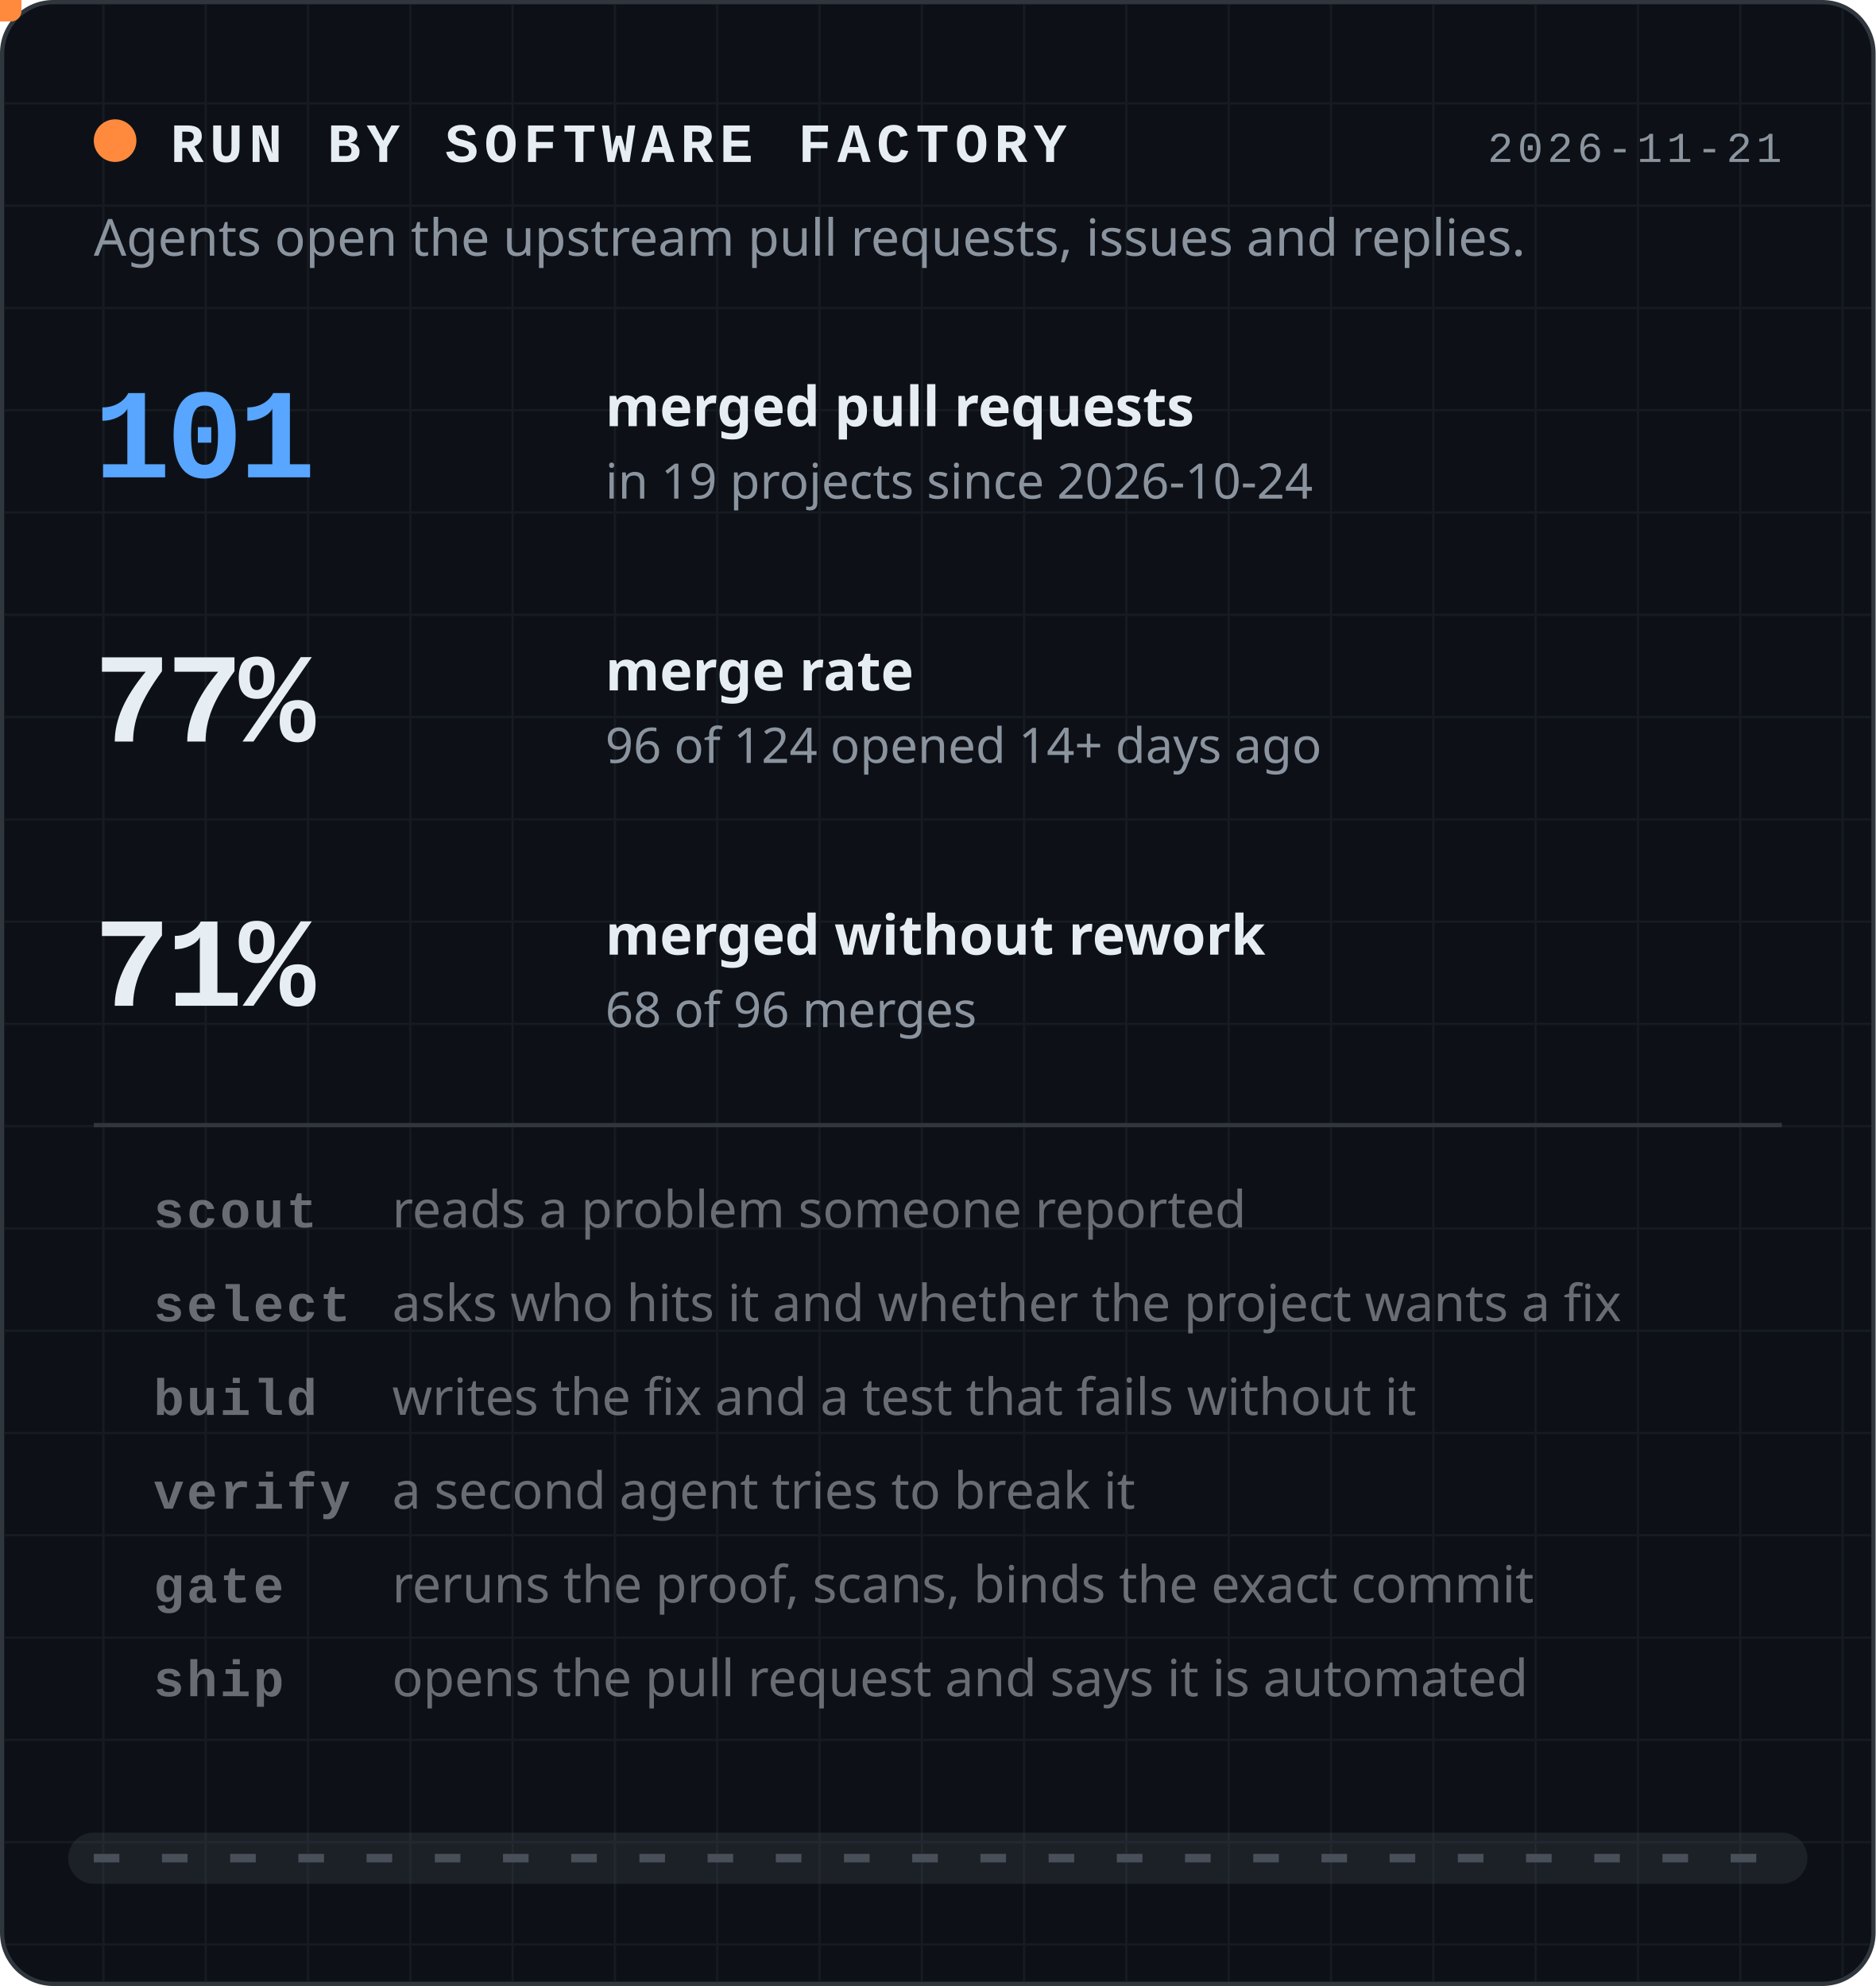
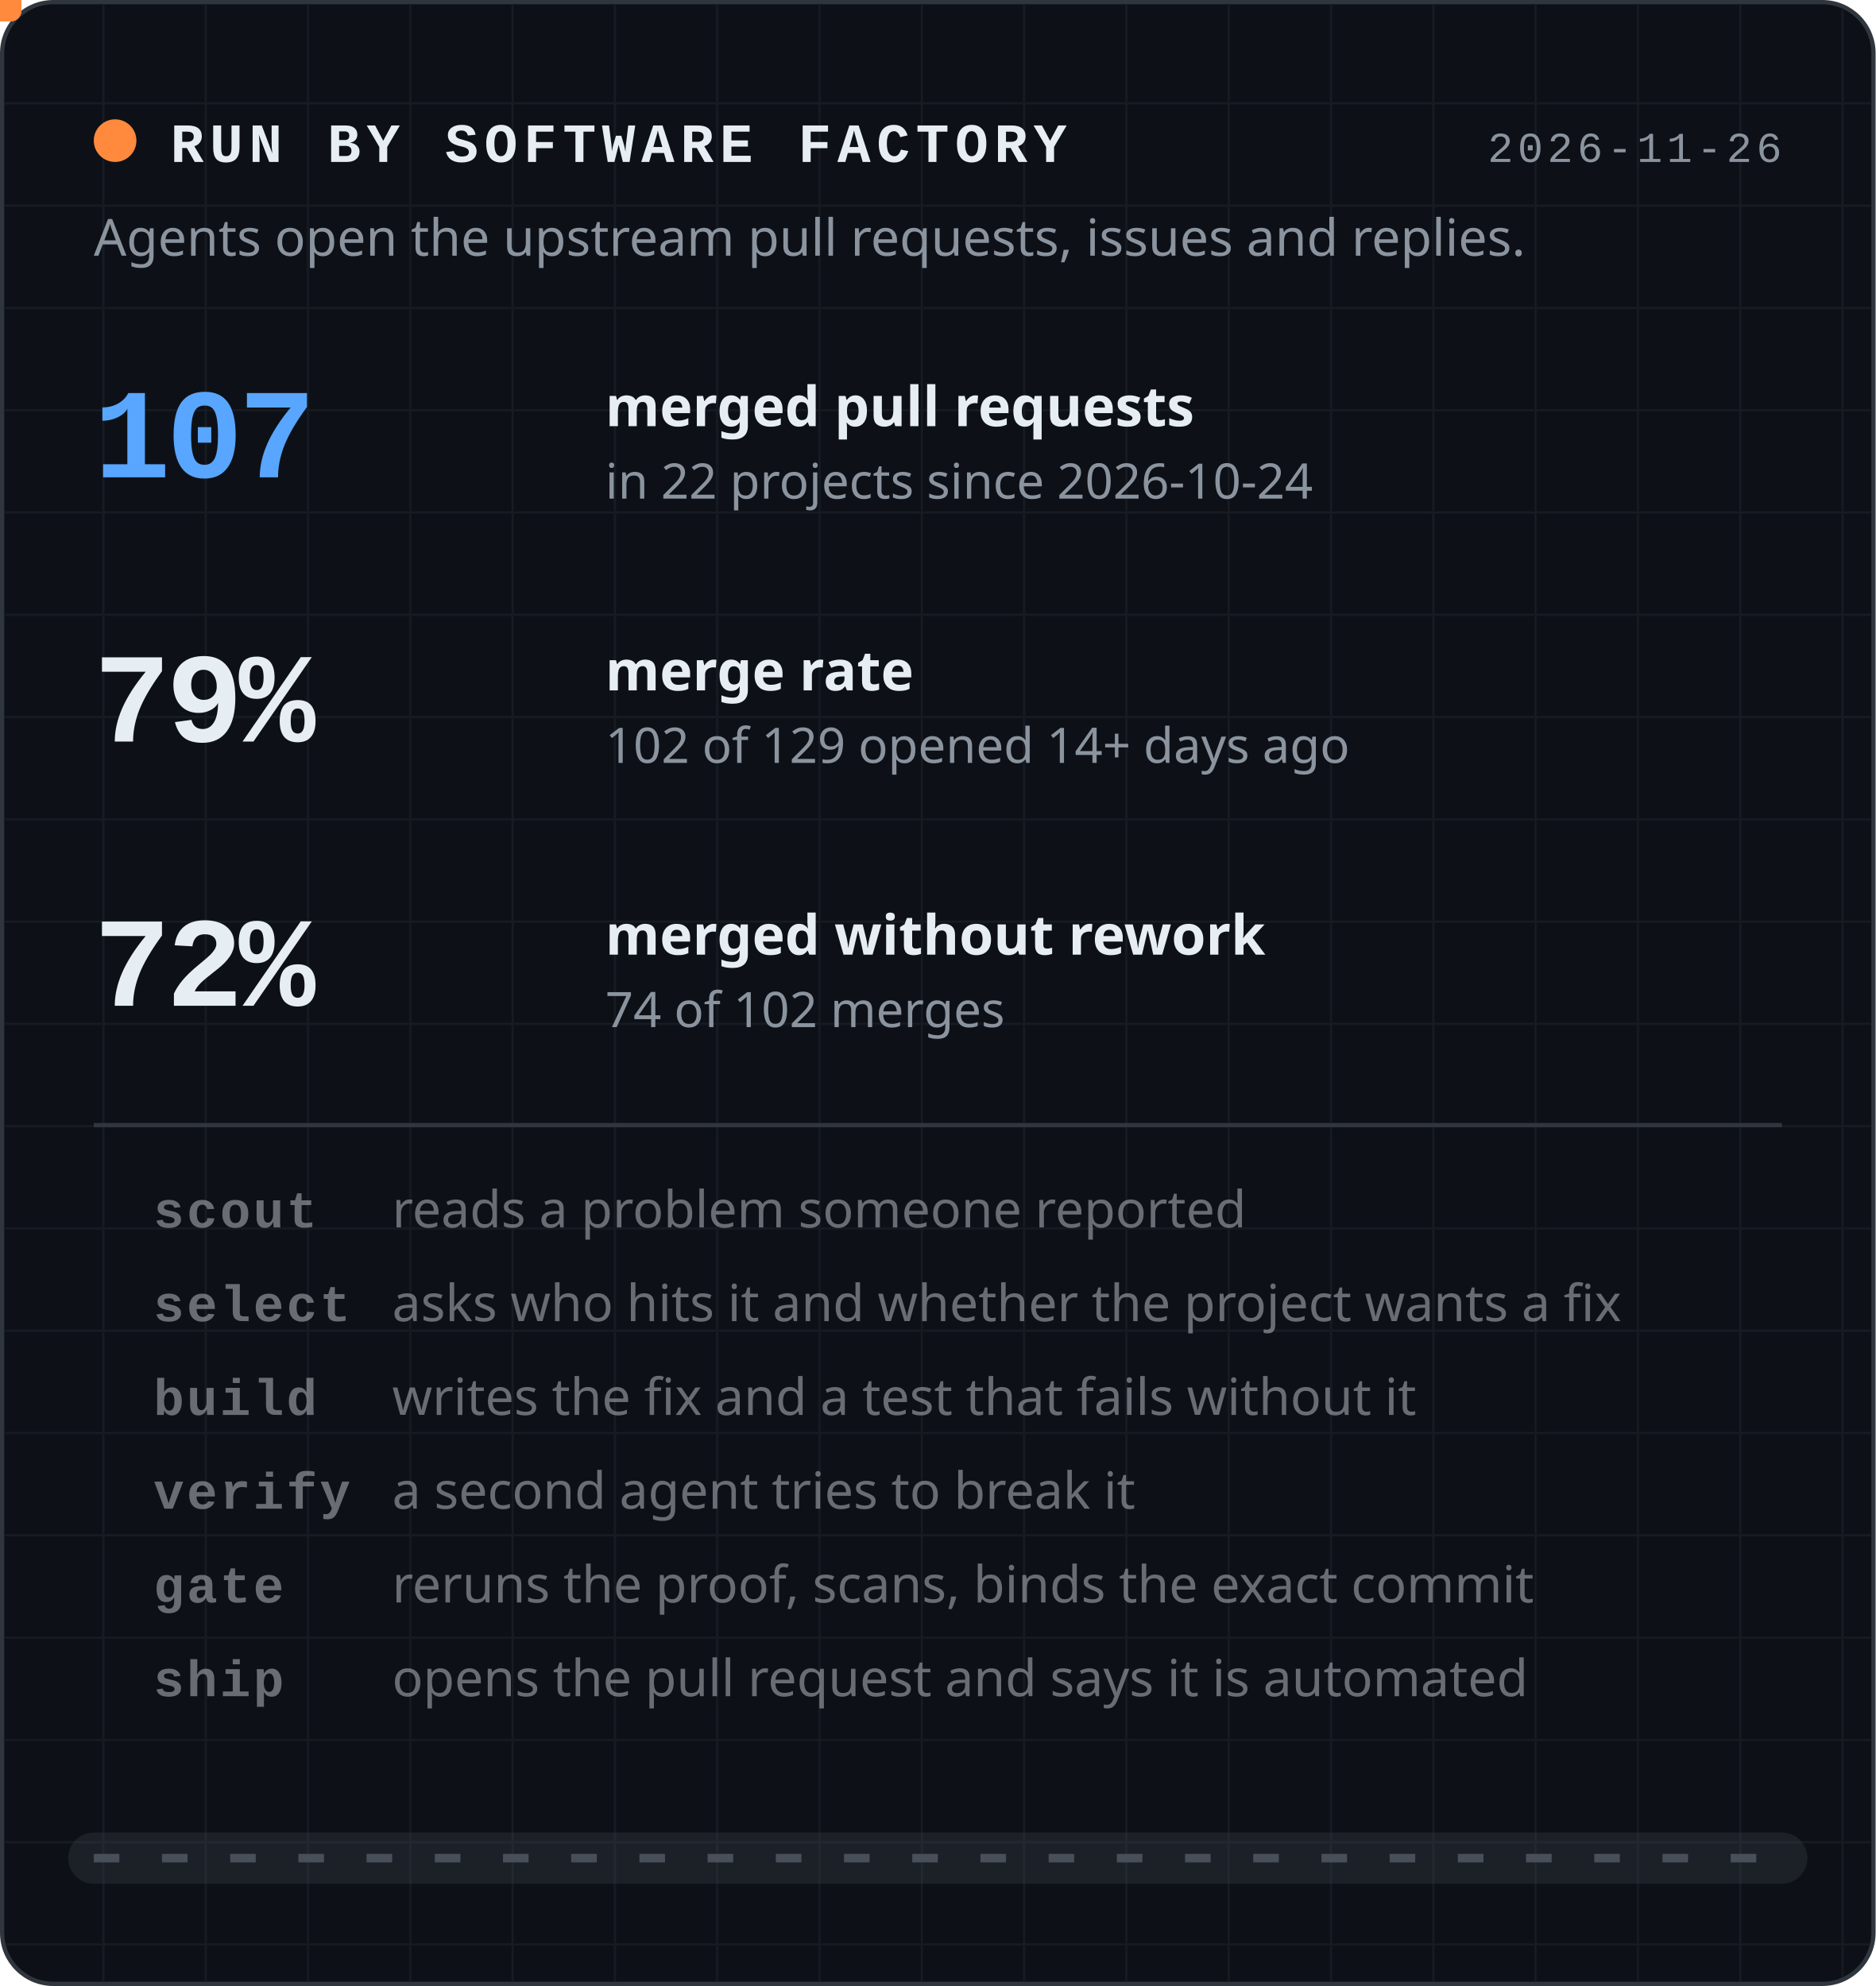
- <svg xmlns="http://www.w3.org/2000/svg" viewBox="0 0 440 466" width="440" height="466" role="img" aria-label="This account's upstream contributions are run by Software Factory. Snapshot 2026-11-21: 101 merged pull requests in 19 projects since 2026-10-24. Of 124 opened at least 14 days ago, 96 merged, 68 of them without rework. Steps: scout, select, build, verify, gate, ship.">
+ <svg xmlns="http://www.w3.org/2000/svg" viewBox="0 0 440 466" width="440" height="466" role="img" aria-label="This account's upstream contributions are run by Software Factory. Snapshot 2026-11-26: 107 merged pull requests in 22 projects since 2026-10-24. Of 129 opened at least 14 days ago, 102 merged, 74 of them without rework. Steps: scout, select, build, verify, gate, ship.">
  <style>.mono{font-family:ui-monospace, SFMono-Regular, 'SF Mono', Menlo, Consolas, 'Liberation Mono', monospace}.sans{font-family:-apple-system, BlinkMacSystemFont, 'Segoe UI', 'Noto Sans', Helvetica, Arial, sans-serif}.row{animation:row 12s linear infinite;opacity:.42}.mark{animation:mark 12s linear infinite;opacity:0}@keyframes row{0%,16.67%{opacity:1}18.67%,100%{opacity:.42}}@keyframes mark{0%,16.67%{opacity:1}18.67%,100%{opacity:0}}.belt{animation:belt .7s linear infinite}@keyframes belt{to{stroke-dashoffset:-16}}.blink{animation:blink 1.2s steps(2,start) infinite}@keyframes blink{to{visibility:hidden}}@media (prefers-reduced-motion: reduce){.row,.mark,.belt,.blink{animation:none}.row{opacity:1}.mark{opacity:1}.moving{display:none}}</style>
  <defs>
    <pattern id="g-darkc" width="24" height="24" patternUnits="userSpaceOnUse">
      <path d="M24 0H0V24" fill="none" stroke="#161b22" stroke-width="1" />
    </pattern>
  </defs>
  <rect x="0.5" y="0.5" width="439" height="465" rx="12" fill="#0d1117" stroke="#30363d" />
  <rect x="1" y="1" width="438" height="464" rx="12" fill="url(#g-darkc)" />
  <circle cx="27" cy="33" r="5" fill="#ff8a3d" />
  <text class="mono" x="40" y="38" font-size="13" font-weight="700" letter-spacing="1.4" fill="#e6edf3">RUN BY SOFTWARE FACTORY</text>
  <text class="sans" x="22" y="60" font-size="12" fill="#8b949e">Agents open the upstream pull requests, issues and replies.</text>
-   <text class="mono" x="418" y="38" font-size="10" letter-spacing="1" fill="#8b949e" text-anchor="end">2026-11-21</text>
-   <text class="mono" x="22" y="112" font-size="30" font-weight="700" letter-spacing="-1" fill="#58a6ff">101</text>
+   <text class="mono" x="418" y="38" font-size="10" letter-spacing="1" fill="#8b949e" text-anchor="end">2026-11-26</text>
+   <text class="mono" x="22" y="112" font-size="30" font-weight="700" letter-spacing="-1" fill="#58a6ff">107</text>
  <text class="sans" x="142" y="100" font-size="13" font-weight="600" fill="#e6edf3">merged pull requests</text>
-   <text class="sans" x="142" y="117" font-size="11.5" fill="#8b949e">in 19 projects since 2026-10-24</text>
-   <text class="mono" x="22" y="174" font-size="30" font-weight="700" letter-spacing="-1" fill="#e6edf3">77%</text>
+   <text class="sans" x="142" y="117" font-size="11.5" fill="#8b949e">in 22 projects since 2026-10-24</text>
+   <text class="mono" x="22" y="174" font-size="30" font-weight="700" letter-spacing="-1" fill="#e6edf3">79%</text>
  <text class="sans" x="142" y="162" font-size="13" font-weight="600" fill="#e6edf3">merge rate</text>
-   <text class="sans" x="142" y="179" font-size="11.5" fill="#8b949e">96 of 124 opened 14+ days ago</text>
-   <text class="mono" x="22" y="236" font-size="30" font-weight="700" letter-spacing="-1" fill="#e6edf3">71%</text>
+   <text class="sans" x="142" y="179" font-size="11.5" fill="#8b949e">102 of 129 opened 14+ days ago</text>
+   <text class="mono" x="22" y="236" font-size="30" font-weight="700" letter-spacing="-1" fill="#e6edf3">72%</text>
  <text class="sans" x="142" y="224" font-size="13" font-weight="600" fill="#e6edf3">merged without rework</text>
-   <text class="sans" x="142" y="241" font-size="11.5" fill="#8b949e">68 of 96 merges</text>
+   <text class="sans" x="142" y="241" font-size="11.5" fill="#8b949e">74 of 102 merges</text>
  <path d="M22 264H418" stroke="#30363d" stroke-width="1" />
  <text class="mono mark" x="22" y="288" font-size="12" font-weight="700" fill="#ff8a3d" style="animation-delay:0s">&gt;</text>
  <g class="row" style="animation-delay:0s">
    <text class="mono" x="36" y="288" font-size="12" font-weight="700" letter-spacing=".6" fill="#e6edf3">scout</text>
    <text class="sans" x="92" y="288" font-size="12" fill="#e6edf3">reads a problem someone reported</text>
  </g>
  <text class="mono mark" x="22" y="310" font-size="12" font-weight="700" fill="#ff8a3d" style="animation-delay:2s">&gt;</text>
  <g class="row" style="animation-delay:2s">
    <text class="mono" x="36" y="310" font-size="12" font-weight="700" letter-spacing=".6" fill="#e6edf3">select</text>
    <text class="sans" x="92" y="310" font-size="12" fill="#e6edf3">asks who hits it and whether the project wants a fix</text>
  </g>
  <text class="mono mark" x="22" y="332" font-size="12" font-weight="700" fill="#ff8a3d" style="animation-delay:4s">&gt;</text>
  <g class="row" style="animation-delay:4s">
    <text class="mono" x="36" y="332" font-size="12" font-weight="700" letter-spacing=".6" fill="#e6edf3">build</text>
    <text class="sans" x="92" y="332" font-size="12" fill="#e6edf3">writes the fix and a test that fails without it</text>
  </g>
  <text class="mono mark" x="22" y="354" font-size="12" font-weight="700" fill="#ff8a3d" style="animation-delay:6s">&gt;</text>
  <g class="row" style="animation-delay:6s">
    <text class="mono" x="36" y="354" font-size="12" font-weight="700" letter-spacing=".6" fill="#e6edf3">verify</text>
    <text class="sans" x="92" y="354" font-size="12" fill="#e6edf3">a second agent tries to break it</text>
  </g>
  <text class="mono mark" x="22" y="376" font-size="12" font-weight="700" fill="#ff8a3d" style="animation-delay:8s">&gt;</text>
  <g class="row" style="animation-delay:8s">
    <text class="mono" x="36" y="376" font-size="12" font-weight="700" letter-spacing=".6" fill="#e6edf3">gate</text>
    <text class="sans" x="92" y="376" font-size="12" fill="#e6edf3">reruns the proof, scans, binds the exact commit</text>
  </g>
  <text class="mono mark" x="22" y="398" font-size="12" font-weight="700" fill="#ff8a3d" style="animation-delay:10s">&gt;</text>
  <g class="row" style="animation-delay:10s">
    <text class="mono" x="36" y="398" font-size="12" font-weight="700" letter-spacing=".6" fill="#e6edf3">ship</text>
    <text class="sans" x="92" y="398" font-size="12" fill="#e6edf3">opens the pull request and says it is automated</text>
  </g>
  <path d="M22 436H418" stroke="#484f58" stroke-width="12" stroke-linecap="round" opacity=".25" />
  <path class="belt" d="M22 436H418" stroke="#484f58" stroke-width="2" stroke-dasharray="6 10" />
  <rect class="moving" x="-5" y="-5" width="10" height="10" rx="2.5" fill="#ff8a3d">
    <animateMotion path="M28 436H412" dur="3.49s" begin="-0.0s" repeatCount="indefinite" />
    <animate attributeName="opacity" values="0;1;1;0" keyTimes="0;0.05;0.92;1" dur="3.49s" begin="-0.0s" repeatCount="indefinite" />
    <animate attributeName="fill" values="#ff8a3d;#ff8a3d;#484f58;#484f58" keyTimes="0;0.7;0.8;1" dur="3.49s" begin="-0.0s" repeatCount="indefinite" />
  </rect>
  <rect class="moving" x="-5" y="-5" width="10" height="10" rx="2.5" fill="#ff8a3d">
    <animateMotion path="M28 436H412" dur="3.49s" begin="-0.87s" repeatCount="indefinite" />
    <animate attributeName="opacity" values="0;1;1;0" keyTimes="0;0.05;0.92;1" dur="3.49s" begin="-0.87s" repeatCount="indefinite" />
    <animate attributeName="fill" values="#ff8a3d;#ff8a3d;#58a6ff;#58a6ff" keyTimes="0;0.7;0.8;1" dur="3.49s" begin="-0.87s" repeatCount="indefinite" />
  </rect>
  <rect class="moving" x="-5" y="-5" width="10" height="10" rx="2.5" fill="#ff8a3d">
    <animateMotion path="M28 436H412" dur="3.49s" begin="-1.75s" repeatCount="indefinite" />
    <animate attributeName="opacity" values="0;1;1;0" keyTimes="0;0.05;0.92;1" dur="3.49s" begin="-1.75s" repeatCount="indefinite" />
    <animate attributeName="fill" values="#ff8a3d;#ff8a3d;#58a6ff;#58a6ff" keyTimes="0;0.7;0.8;1" dur="3.49s" begin="-1.75s" repeatCount="indefinite" />
  </rect>
  <rect class="moving" x="-5" y="-5" width="10" height="10" rx="2.5" fill="#ff8a3d">
    <animateMotion path="M28 436H412" dur="3.49s" begin="-2.62s" repeatCount="indefinite" />
    <animate attributeName="opacity" values="0;1;1;0" keyTimes="0;0.05;0.92;1" dur="3.49s" begin="-2.62s" repeatCount="indefinite" />
    <animate attributeName="fill" values="#ff8a3d;#ff8a3d;#58a6ff;#58a6ff" keyTimes="0;0.7;0.8;1" dur="3.49s" begin="-2.62s" repeatCount="indefinite" />
  </rect>
</svg>
